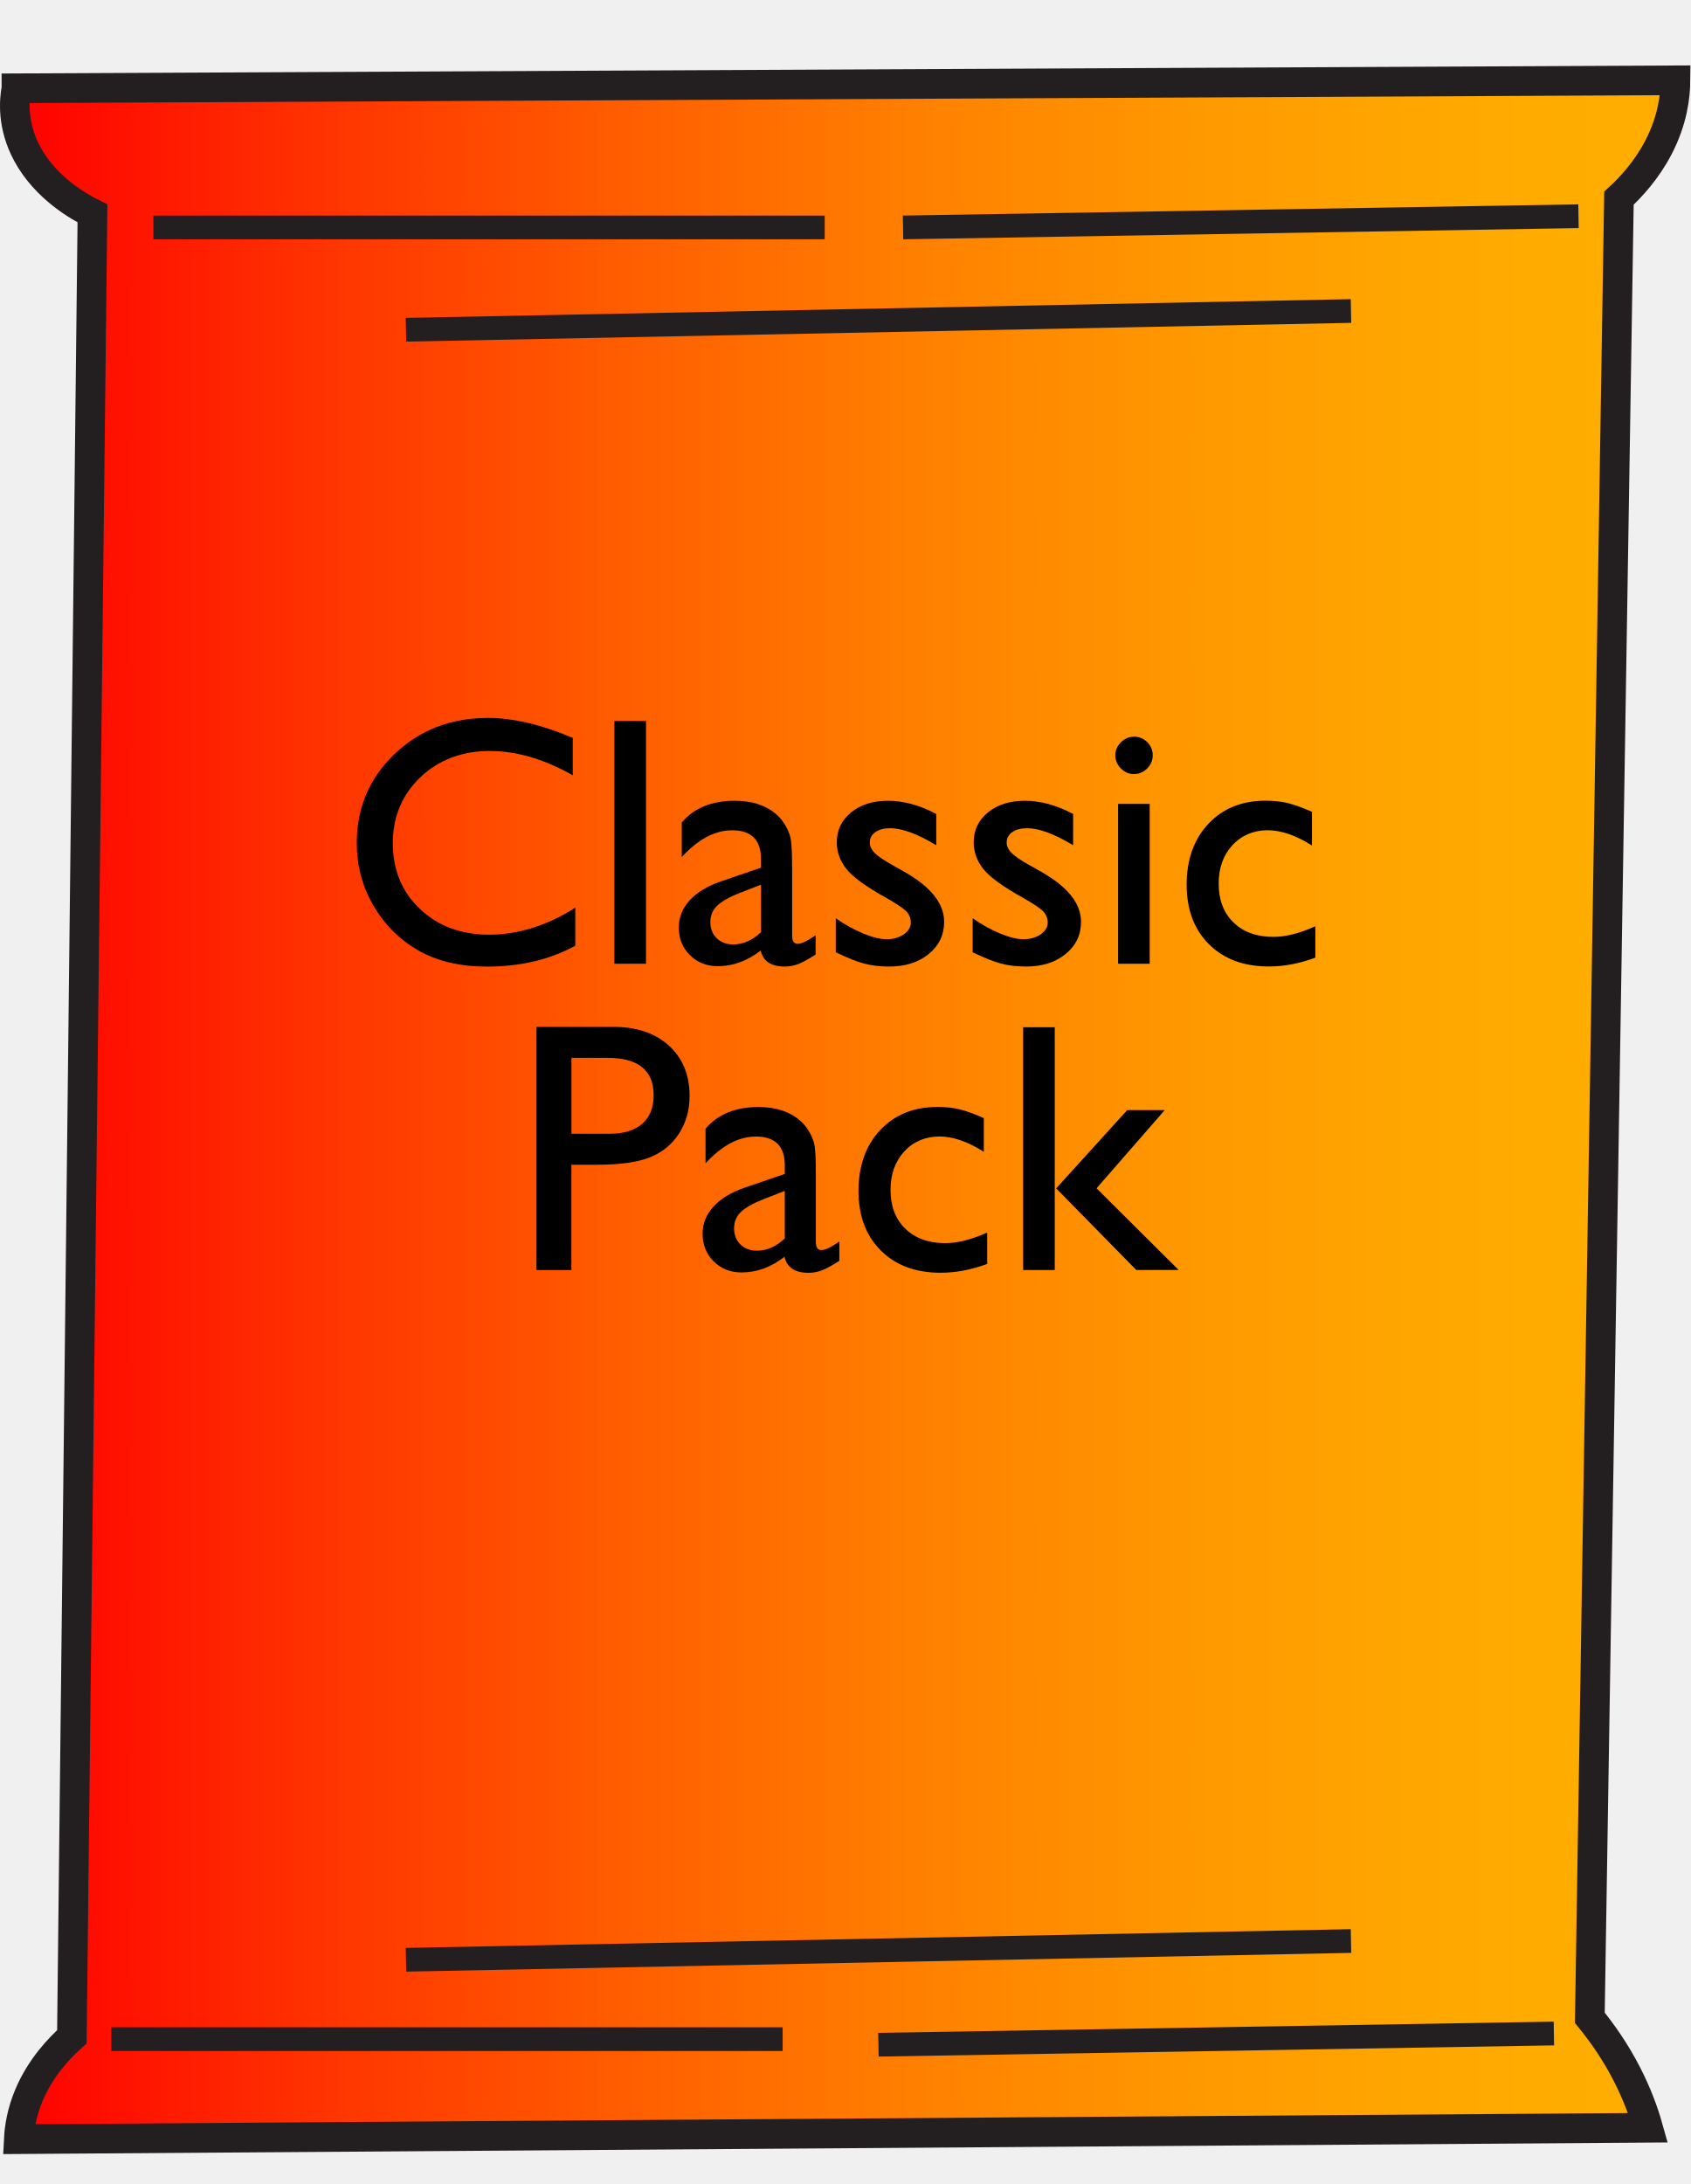
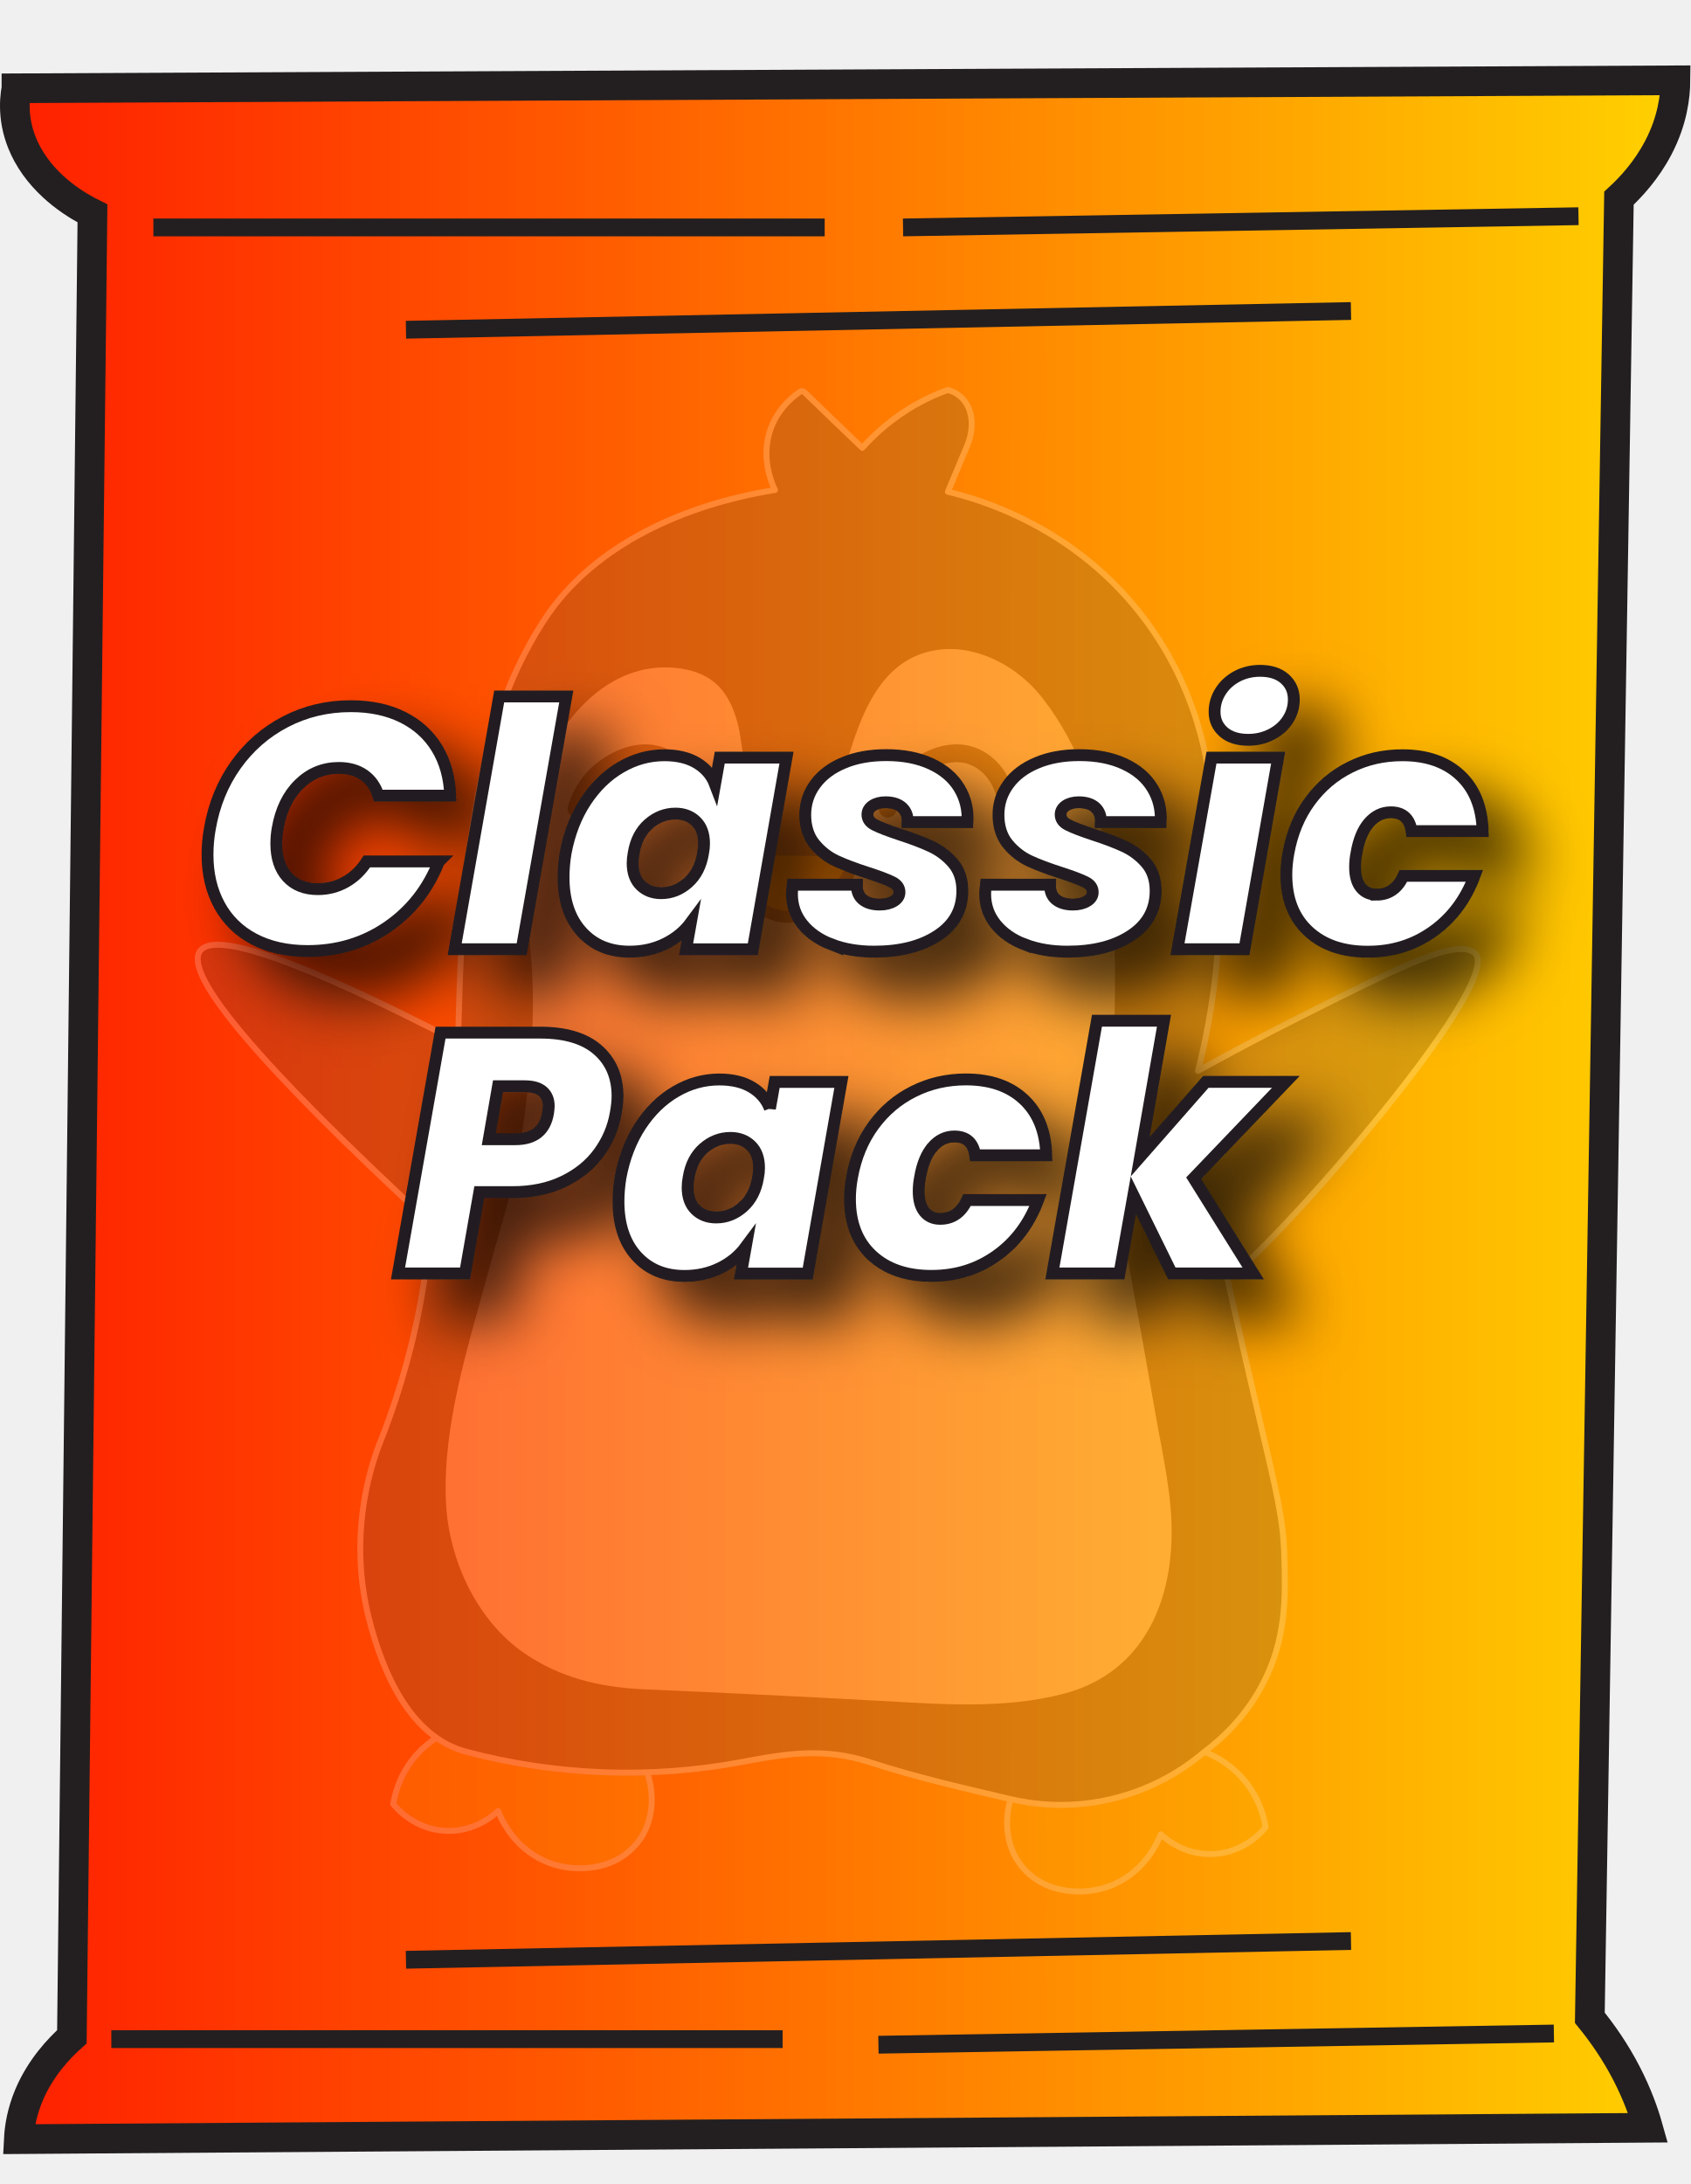
<svg xmlns="http://www.w3.org/2000/svg" id="Outline" width="285.02" height="368.18" viewBox="0 0 285.02 368.18">
  <defs>
    <style>
      .cls-1 {
        fill: url(#linear-gradient);
        stroke-width: 5px;
      }

-       .cls-1, .cls-2 {
+       .cls-1, .cls-2, .cls-3 {
        stroke: #231f20;
        stroke-miterlimit: 10;
      }

-       .cls-2 {
+       .cls-4, .cls-2 {
+         stroke-width: 2px;
+       }
+ 
+       .cls-4, .cls-5 {
+         fill: #fbae00;
+       }
+ 
+       .cls-4, .cls-5, .cls-6, .cls-7 {
+         stroke-linecap: round;
+         stroke-linejoin: round;
+       }
+ 
+       .cls-4, .cls-7 {
+         stroke: #414042;
+       }
+ 
+       .cls-2, .cls-8 {
+         fill: #fff;
+       }
+ 
+       .cls-5, .cls-6 {
+         stroke: #fff;
+       }
+ 
+       .cls-9 {
+         filter: url(#drop-shadow-1);
+       }
+ 
+       .cls-6 {
+         fill: #414042;
+       }
+ 
+       .cls-10 {
+         opacity: .2;
+       }
+ 
+       .cls-7, .cls-3 {
        fill: none;
-         stroke-width: 4px;
+         stroke-width: 3px;
      }
    </style>
    <linearGradient id="linear-gradient" x1="2.5" y1="187.07" x2="282.5" y2="187.07" gradientUnits="userSpaceOnUse">
-       <stop offset="0" stop-color="red" />
-       <stop offset=".18" stop-color="#ff3200" />
-       <stop offset=".37" stop-color="#ff5e00" />
-       <stop offset=".55" stop-color="#ff8100" />
-       <stop offset=".72" stop-color="#ff9a00" />
-       <stop offset=".87" stop-color="#ffa900" />
-       <stop offset="1" stop-color="#ffaf00" />
+       <stop offset="0" stop-color="#ff2000" />
+       <stop offset=".37" stop-color="#ff5f00" />
+       <stop offset="1" stop-color="#ffd100" />
    </linearGradient>
+     <filter id="drop-shadow-1" x="25.5" y="104.09" width="248" height="134" filterUnits="userSpaceOnUse">
+       <feOffset dx="7" dy="7" />
+       <feGaussianBlur result="blur" stdDeviation="5" />
+       <feFlood flood-color="#000" flood-opacity=".75" />
+       <feComposite in2="blur" operator="in" />
+       <feComposite in="SourceGraphic" />
+     </filter>
  </defs>
  <path class="cls-1" d="M2.77,14.88l279.73-1.34c-.02,2.64-.48,6.74-2.89,11.35-1.98,3.8-4.6,6.64-6.64,8.52-1.64,102.25-3.27,204.5-4.91,306.75,2.07,2.54,4.29,5.69,6.22,9.44,1.72,3.34,2.85,6.43,3.6,9.1-91.57.64-183.14,1.28-274.71,1.92.1-2,.52-4.58,1.73-7.46,1.93-4.55,5.01-7.83,7.22-9.8,1.16-102.46,2.31-204.92,3.47-307.38-2.25-1.12-7.84-4.24-10.98-10.01-2.61-4.81-2.21-9.07-1.84-11.08Z" />
-   <line class="cls-2" x1="25.86" y1="38.34" x2="139.05" y2="38.34" />
-   <path class="cls-2" d="M68.45,55.59l159.34-3.16" />
-   <path class="cls-2" d="M152.26,38.34l113.89-1.89" />
-   <g>
-     <path d="M97,152.98v6.45c-4.3,2.34-9.26,3.52-14.88,3.52-4.57,0-8.45-.92-11.63-2.75-3.18-1.84-5.7-4.37-7.56-7.59-1.86-3.22-2.78-6.71-2.78-10.46,0-5.96,2.12-10.97,6.37-15.03,4.25-4.06,9.49-6.09,15.72-6.09,4.3,0,9.07,1.12,14.33,3.37v6.3c-4.79-2.73-9.46-4.1-14.03-4.1s-8.58,1.48-11.67,4.44c-3.1,2.96-4.64,6.67-4.64,11.12s1.52,8.18,4.57,11.07c3.05,2.89,6.94,4.34,11.69,4.34s9.8-1.52,14.53-4.57Z" />
-     <path d="M103.59,121.54h5.33v40.93h-5.33v-40.93Z" />
-     <path d="M133.56,146.27v11.46c0,.92.31,1.38.94,1.38s1.65-.48,3.02-1.44v3.25c-1.21.78-2.18,1.31-2.92,1.6s-1.5.42-2.3.42c-2.29,0-3.63-.9-4.04-2.7-2.27,1.76-4.68,2.64-7.24,2.64-1.88,0-3.44-.62-4.69-1.86-1.25-1.24-1.88-2.8-1.88-4.67,0-1.7.61-3.22,1.83-4.56,1.22-1.34,2.95-2.4,5.2-3.18l6.83-2.34v-1.44c0-3.24-1.62-4.86-4.86-4.86-2.91,0-5.74,1.5-8.5,4.51v-5.83c2.07-2.44,5.05-3.66,8.94-3.66,2.91,0,5.24.76,7,2.29.59.49,1.11,1.14,1.58,1.95.47.81.77,1.62.89,2.43.13.81.19,2.35.19,4.61ZM128.32,157.14v-8l-3.57,1.38c-1.82.72-3.1,1.45-3.85,2.18s-1.13,1.65-1.13,2.74.36,2.02,1.07,2.72,1.64,1.05,2.77,1.05c1.7,0,3.27-.69,4.72-2.08Z" />
-     <path d="M140.92,160.54v-5.74c1.5,1.05,3.04,1.91,4.61,2.56,1.57.65,2.9.98,3.97.98s2.07-.27,2.87-.82c.8-.55,1.2-1.2,1.2-1.96s-.26-1.43-.78-1.95c-.52-.52-1.64-1.26-3.35-2.24-3.44-1.91-5.69-3.55-6.75-4.91-1.06-1.36-1.6-2.84-1.6-4.44,0-2.07.81-3.76,2.42-5.07,1.61-1.31,3.69-1.96,6.23-1.96s5.34.74,8.12,2.23v5.27c-3.16-1.91-5.75-2.87-7.76-2.87-1.04,0-1.87.22-2.5.66s-.95,1.02-.95,1.75c0,.63.29,1.22.86,1.79.58.57,1.59,1.25,3.03,2.05l1.91,1.08c4.49,2.54,6.74,5.35,6.74,8.44,0,2.21-.86,4.02-2.59,5.43s-3.95,2.12-6.67,2.12c-1.6,0-3.03-.17-4.28-.51s-2.82-.97-4.72-1.89Z" />
-     <path d="M164,160.54v-5.74c1.5,1.05,3.04,1.91,4.61,2.56,1.57.65,2.9.98,3.97.98s2.07-.27,2.87-.82c.8-.55,1.2-1.2,1.2-1.96s-.26-1.43-.78-1.95c-.52-.52-1.64-1.26-3.35-2.24-3.44-1.91-5.69-3.55-6.75-4.91-1.06-1.36-1.6-2.84-1.6-4.44,0-2.07.81-3.76,2.42-5.07,1.61-1.31,3.69-1.96,6.23-1.96s5.34.74,8.12,2.23v5.27c-3.16-1.91-5.75-2.87-7.76-2.87-1.04,0-1.87.22-2.5.66s-.95,1.02-.95,1.75c0,.63.29,1.22.86,1.79.58.57,1.59,1.25,3.03,2.05l1.91,1.08c4.49,2.54,6.74,5.35,6.74,8.44,0,2.21-.86,4.02-2.59,5.43s-3.95,2.12-6.67,2.12c-1.6,0-3.03-.17-4.28-.51s-2.82-.97-4.72-1.89Z" />
-     <path d="M191.16,124.18c.88,0,1.63.3,2.26.91.62.61.94,1.35.94,2.23s-.31,1.6-.94,2.23c-.62.63-1.38.94-2.26.94-.82,0-1.54-.32-2.17-.95-.62-.63-.94-1.37-.94-2.21s.31-1.55.94-2.18c.62-.63,1.35-.95,2.17-.95ZM188.52,135.52h5.33v26.95h-5.33v-26.95Z" />
-     <path d="M221.78,156.17v5.27c-2.68,1-5.29,1.49-7.85,1.49-4.22,0-7.58-1.25-10.09-3.75-2.51-2.5-3.76-5.85-3.76-10.05s1.22-7.66,3.66-10.25c2.44-2.6,5.65-3.9,9.64-3.9,1.39,0,2.63.13,3.74.4s2.47.76,4.09,1.48v5.68c-2.7-1.72-5.2-2.58-7.5-2.58s-4.38.85-5.92,2.53c-1.54,1.69-2.31,3.84-2.31,6.46,0,2.75.83,4.94,2.5,6.56,1.67,1.62,3.92,2.43,6.75,2.43,2.05,0,4.4-.6,7.06-1.79Z" />
+   <line class="cls-3" x1="25.86" y1="38.34" x2="139.05" y2="38.34" />
+   <path class="cls-3" d="M68.45,55.59l159.34-3.16" />
+   <path class="cls-3" d="M152.26,38.34l113.89-1.89" />
+   <g class="cls-10">
+     <path class="cls-5" d="M109.3,299.39c.12.34,2.11,6.58-1.99,11.46-2.99,3.56-7.18,3.95-8.02,4.02-1.47.16-4.32.24-7.43-1.13-5.38-2.38-7.44-7.31-7.88-8.43-.55.53-3.86,3.59-8.91,3.33-5.26-.27-8.3-3.94-8.76-4.51.24-1.5.85-4.01,2.58-6.58,2.64-3.92,6.26-5.56,7.73-6.14" />
+     <path class="cls-5" d="M170.4,303.3c-.12.34-2.11,6.58,1.99,11.46,2.99,3.56,7.18,3.95,8.02,4.02,1.47.16,4.32.24,7.43-1.13,5.38-2.38,7.44-7.31,7.88-8.43.55.53,3.86,3.59,8.91,3.33,5.26-.27,8.3-3.94,8.76-4.51-.24-1.5-.85-4.01-2.58-6.58-2.64-3.92-6.26-5.56-7.73-6.14" />
+     <path class="cls-6" d="M206.91,215.43c2.04,9.07,3.76,16.57,5.01,21.9,3.47,14.92,4.44,18.57,4.63,25.07.21,6.81.33,13.8-3.53,21.3-2.99,5.79-7.12,9.51-9.93,11.61-2.53,2.17-7.43,5.77-14.58,7.69-8.05,2.17-14.8,1.07-18.11.3-7.93-1.85-16.04-3.72-23.78-6.24-7.57-2.45-13.77-1.49-21.5-.03-15.39,2.9-31.42,2.3-46.55-1.73-9.51-2.53-14.12-13.56-16.37-22.48-3.42-13.58.06-24.76,1.62-28.99,2.65-6.58,5.24-14.57,7-23.82.93-4.9,1.5-9.51,1.83-13.75-28.79-26.62-41.77-41.93-38.93-45.93,2.47-3.49,16.98,1.61,43.5,15.31.67-23.57,1.2-50.65,14.5-71.08,8.44-12.97,24.12-19.57,38.95-21.96-.37-.75-2.75-5.7-.45-11.02.94-2.18,2.55-4.06,4.5-5.42.17-.12.37-.24.57-.21.19.02.34.16.48.3,3.19,3.1,6.41,6.17,9.62,9.25,2.04-2.29,5.1-5.12,9.35-7.47,1.79-.99,3.51-1.74,5.08-2.29,1.26.36,2.02.98,2.42,1.4,1.79,1.83,2.09,5.01.81,8.06-1.08,2.57-2.16,5.14-3.23,7.7,4.97,1.18,21.71,5.79,33.56,21.97,7.76,10.58,9.9,21.3,10.61,26.84,1.14,6.7,1.99,15.22,1.54,25.07-.43,9.35-1.91,17.4-3.54,23.75,4.41-2.44,10.25-5.6,17.23-9.1,17.44-8.77,26.23-13.11,29.33-10.86,6.21,4.5-36.42,52.6-41.62,54.87Z" />
+     <path class="cls-8" d="M88.6,149.62c.17,3.7.55,7.4.88,11,.93,10.07-.01,20.58-1.48,30.58-1.39,9.47-2.82,12.67-5.68,23.26-3.36,12.42-7.76,25.91-7.12,38.89.47,9.58,5.18,19.86,13.24,25.37,5.83,3.98,12.35,5.73,20.27,6.07,6.29.27,12.62.56,18.97.87,7.01.34,13.98.7,20.91,1.08,10.17.56,20.73,1.4,30.7-1.19,12.37-3.22,17.87-13.73,18.24-25.97.22-7.2-1.45-14.02-2.68-21.05-1.17-6.65-2.33-13.36-3.57-20.02-2.37-12.74-4.19-25.67-3.65-38.66.85-20.54,1.47-45.38-12.08-62.44-4.67-5.87-12.98-9.84-20.4-7.12-6.71,2.46-9.69,9.67-11.69,15.97-.6,1.89-5.83,16.98-3.83,17.26-2.47-.35-2.84.27-5.32-.08,0,0-5.78.3-5.93.3-.78,0-3.4-18.95-3.71-20.51-.63-3.11-1.84-6.29-4.31-8.28-1.77-1.42-4.03-2.1-6.29-2.34-10.22-1.07-17.77,6.61-21.97,15.12-3.37,6.85-3.85,14.38-3.5,21.89Z" />
+     <path class="cls-7" d="M97.21,136.33c.37-1.26,1.46-4.31,4.44-6.59.79-.61,5.55-4.25,10.36-2.06,3.48,1.58,5.65,5.6,5.3,9.98" />
+     <path class="cls-7" d="M149.68,136.33c.37-1.26,1.46-4.31,4.44-6.59.79-.61,5.55-4.25,10.36-2.06,3.48,1.58,5.65,5.6,5.3,9.98" />
+     <path class="cls-4" d="M143.91,144.35c-.17-.85-.96-1.01-12.07-1.12-7.72-.08-8.97-.02-9.23,1.12-.58,2.5,3.81,9.13,8.88,10.09,6.57,1.24,12.99-7.3,12.43-10.09Z" />
  </g>
-   <g>
-     <path d="M90.45,214.1v-40.99h12.98c3.91,0,7.02,1.05,9.35,3.16,2.32,2.11,3.49,4.94,3.49,8.5,0,2.38-.6,4.49-1.79,6.33-1.19,1.84-2.82,3.17-4.89,4-2.07.83-5.04,1.25-8.91,1.25h-4.34v17.75h-5.89ZM102.41,178.33h-6.06v12.8h6.42c2.38,0,4.22-.56,5.51-1.68s1.93-2.73,1.93-4.82c0-4.2-2.6-6.3-7.79-6.3Z" />
-     <path d="M137.56,197.9v11.46c0,.92.31,1.38.94,1.38s1.65-.48,3.02-1.44v3.25c-1.21.78-2.18,1.31-2.91,1.6-.73.28-1.5.42-2.3.42-2.28,0-3.63-.9-4.04-2.7-2.27,1.76-4.68,2.64-7.24,2.64-1.88,0-3.44-.62-4.69-1.86-1.25-1.24-1.88-2.8-1.88-4.67,0-1.7.61-3.22,1.83-4.56,1.22-1.34,2.95-2.4,5.2-3.18l6.83-2.34v-1.44c0-3.24-1.62-4.86-4.86-4.86-2.91,0-5.74,1.5-8.5,4.51v-5.83c2.07-2.44,5.05-3.66,8.94-3.66,2.91,0,5.24.76,7,2.29.59.49,1.11,1.14,1.58,1.95s.77,1.62.89,2.43.19,2.35.19,4.61ZM132.32,208.77v-8l-3.57,1.38c-1.82.72-3.1,1.45-3.85,2.18-.75.73-1.13,1.65-1.13,2.74s.36,2.02,1.07,2.72c.71.7,1.64,1.05,2.77,1.05,1.7,0,3.27-.69,4.72-2.08Z" />
-     <path d="M166.45,207.8v5.27c-2.68,1-5.29,1.49-7.85,1.49-4.22,0-7.58-1.25-10.09-3.75s-3.76-5.85-3.76-10.05,1.22-7.66,3.66-10.25,5.65-3.9,9.64-3.9c1.39,0,2.63.13,3.74.4s2.47.76,4.09,1.48v5.68c-2.7-1.72-5.2-2.58-7.5-2.58s-4.38.84-5.92,2.53-2.31,3.84-2.31,6.46c0,2.75.83,4.94,2.5,6.56s3.92,2.43,6.75,2.43c2.05,0,4.4-.6,7.06-1.79Z" />
-     <path d="M172.51,173.17h5.33v40.93h-5.33v-40.93ZM190.06,187.14h6.33l-11.5,13.18,13.84,13.77h-7.15l-13.5-13.75,11.98-13.2Z" />
+   <line class="cls-3" x1="18.77" y1="343.76" x2="131.96" y2="343.76" />
+   <path class="cls-3" d="M148.11,344.7l113.89-1.89" />
+   <path class="cls-3" d="M68.45,330.38l159.34-3.16" />
+   <g class="cls-9">
+     <path class="cls-2" d="M74.02,145.22h-12.16c-.96,1.5-2.15,2.65-3.59,3.46-1.43.81-2.99,1.21-4.68,1.21-2.18,0-3.89-.68-5.14-2.04-1.24-1.36-1.86-3.23-1.86-5.61,0-.92.08-1.79.23-2.59.54-3.11,1.74-5.59,3.61-7.43,1.87-1.84,4.11-2.76,6.71-2.76,1.68,0,3.1.4,4.25,1.21,1.15.81,1.95,1.96,2.41,3.46h12.11c-.11-3.07-.86-5.74-2.24-8-1.38-2.26-3.31-4.01-5.8-5.24-2.49-1.23-5.39-1.84-8.72-1.84-3.98,0-7.65.87-11.02,2.62-3.37,1.75-6.16,4.19-8.38,7.31-2.22,3.13-3.67,6.69-4.36,10.68-.27,1.46-.4,2.94-.4,4.43,0,3.23.67,6.07,2.01,8.52,1.34,2.46,3.28,4.36,5.82,5.7,2.54,1.34,5.56,2.02,9.04,2.02,5.05,0,9.54-1.35,13.48-4.06,3.94-2.71,6.83-6.38,8.66-11.03Z" />
+     <polygon class="cls-2" points="95.48 117.41 84.17 117.41 76.66 160.02 87.96 160.02 95.48 117.41" />
+     <path class="cls-2" d="M95.02,147.87c0,3.88,1.01,6.94,3.04,9.19,2.03,2.25,4.72,3.37,8.09,3.37,2.18,0,4.17-.44,5.97-1.32,1.8-.88,3.25-2.07,4.36-3.57l-.8,4.49h11.25l5.68-32.31h-11.25l-.8,4.49c-.57-1.5-1.59-2.69-3.04-3.57-1.45-.88-3.29-1.32-5.51-1.32-2.56,0-5,.67-7.32,2.02-2.32,1.34-4.29,3.26-5.94,5.76-1.64,2.5-2.77,5.41-3.39,8.75-.23,1.42-.34,2.76-.34,4.03ZM106.84,143.84c.34-2.11,1.19-3.75,2.52-4.92,1.34-1.17,2.85-1.76,4.53-1.76,1.41,0,2.57.44,3.47,1.32.9.88,1.35,2.13,1.35,3.74,0,.5-.06,1.04-.17,1.61-.34,2.11-1.19,3.76-2.52,4.95-1.34,1.19-2.85,1.79-4.53,1.79-1.42,0-2.57-.44-3.47-1.32-.9-.88-1.35-2.13-1.35-3.74,0-.54.06-1.09.17-1.67Z" />
+     <path class="cls-2" d="M140.23,159.22c2.1.81,4.49,1.21,7.17,1.21,4.4,0,7.98-.91,10.73-2.74,2.76-1.82,4.13-4.33,4.13-7.52,0-1.88-.52-3.43-1.55-4.64s-2.27-2.15-3.7-2.82c-1.43-.67-3.22-1.35-5.36-2.04-1.95-.65-3.34-1.19-4.16-1.61-.82-.42-1.23-1-1.23-1.73,0-.61.29-1.11.86-1.5.57-.38,1.3-.58,2.18-.58,1.22,0,2.16.3,2.81.89.65.6.96,1.41.92,2.45h10.1c.12-2.11-.35-4.03-1.4-5.76-1.05-1.73-2.64-3.08-4.76-4.06-2.12-.98-4.64-1.47-7.55-1.47-2.72,0-5.11.43-7.17,1.3-2.07.86-3.66,2.06-4.79,3.6-1.13,1.54-1.69,3.26-1.69,5.18s.53,3.63,1.58,4.9c1.05,1.27,2.29,2.23,3.7,2.88,1.41.65,3.21,1.32,5.39,2.02,1.87.61,3.21,1.12,4.02,1.53.8.4,1.2.97,1.2,1.7,0,.61-.32,1.11-.95,1.5-.63.38-1.43.58-2.38.58-1.23,0-2.18-.29-2.87-.86-.69-.58-1.01-1.4-.98-2.48h-10.84c-.08.69-.11,1.21-.11,1.56,0,1.92.59,3.62,1.78,5.1,1.19,1.48,2.83,2.62,4.93,3.43Z" />
+     <path class="cls-2" d="M172.82,159.22c2.1.81,4.49,1.21,7.17,1.21,4.4,0,7.98-.91,10.73-2.74,2.75-1.82,4.13-4.33,4.13-7.52,0-1.88-.52-3.43-1.55-4.64-1.03-1.21-2.27-2.15-3.7-2.82-1.43-.67-3.22-1.35-5.37-2.04-1.95-.65-3.34-1.19-4.16-1.61-.82-.42-1.23-1-1.23-1.73,0-.61.29-1.11.86-1.5.57-.38,1.3-.58,2.18-.58,1.22,0,2.16.3,2.81.89.65.6.96,1.41.92,2.45h10.1c.11-2.11-.35-4.03-1.41-5.76-1.05-1.73-2.64-3.08-4.76-4.06-2.12-.98-4.64-1.47-7.54-1.47-2.72,0-5.11.43-7.17,1.3-2.07.86-3.66,2.06-4.79,3.6-1.13,1.54-1.69,3.26-1.69,5.18s.52,3.63,1.58,4.9c1.05,1.27,2.29,2.23,3.7,2.88,1.41.65,3.21,1.32,5.39,2.02,1.87.61,3.21,1.12,4.02,1.53.8.4,1.2.97,1.2,1.7,0,.61-.31,1.11-.95,1.5-.63.38-1.42.58-2.38.58-1.22,0-2.18-.29-2.87-.86-.69-.58-1.01-1.4-.98-2.48h-10.84c-.08.69-.11,1.21-.11,1.56,0,1.92.59,3.62,1.78,5.1,1.19,1.48,2.83,2.62,4.93,3.43Z" />
+     <path class="cls-2" d="M210.47,124.72c1.41,0,2.72-.31,3.9-.92,1.19-.61,2.11-1.44,2.78-2.48.67-1.04,1-2.17,1-3.4,0-1.42-.51-2.58-1.52-3.48-1.01-.9-2.4-1.35-4.16-1.35-1.45,0-2.76.32-3.93.95-1.17.63-2.09,1.48-2.75,2.53-.67,1.06-1,2.2-1,3.43,0,1.38.51,2.51,1.52,3.4,1.01.88,2.4,1.32,4.16,1.32Z" />
+     <polygon class="cls-2" points="215.51 127.72 204.27 127.72 198.53 160.02 209.83 160.02 215.51 127.72" />
+     <path class="cls-2" d="M232.1,150.81c-1.11,0-1.99-.39-2.64-1.18-.65-.79-.98-1.95-.98-3.48,0-.77.08-1.54.23-2.3.38-2.26,1.09-3.98,2.12-5.15,1.03-1.17,2.26-1.76,3.67-1.76,2.03,0,3.19,1.06,3.5,3.17h11.99c-.11-4.03-1.38-7.17-3.79-9.42-2.41-2.25-5.66-3.37-9.75-3.37-3.18,0-6.11.67-8.81,2.02-2.7,1.34-4.95,3.25-6.77,5.73-1.82,2.48-3.03,5.4-3.64,8.78-.23,1.27-.34,2.48-.34,3.63,0,4.03,1.23,7.2,3.7,9.5,2.47,2.3,5.8,3.46,10.01,3.46s7.79-1.13,10.99-3.4c3.19-2.26,5.54-5.39,7.03-9.39h-11.99c-.96,2.11-2.47,3.17-4.53,3.17Z" />
+     <path class="cls-2" d="M100.79,176.99c-2.22-1.94-5.45-2.91-9.7-2.91h-16.81l-7.17,40.6h11.3l2.41-13.71h5.57c3.29,0,6.18-.6,8.66-1.81,2.49-1.21,4.47-2.82,5.94-4.84,1.47-2.02,2.42-4.25,2.84-6.71.19-1.07.29-2.02.29-2.82,0-3.26-1.11-5.86-3.33-7.8ZM92.41,187.62c-.5,2.96-2.33,4.43-5.51,4.43h-4.48l1.55-8.93h4.48c1.38,0,2.4.3,3.07.89.67.6,1,1.41,1,2.45,0,.23-.04.61-.11,1.15Z" />
+     <path class="cls-2" d="M129.82,186.87c-.57-1.5-1.59-2.69-3.04-3.57-1.45-.88-3.29-1.32-5.51-1.32-2.56,0-5,.67-7.32,2.02-2.31,1.34-4.29,3.26-5.94,5.76-1.64,2.5-2.77,5.41-3.39,8.75-.23,1.42-.34,2.76-.34,4.03,0,3.88,1.01,6.94,3.04,9.19,2.03,2.25,4.72,3.37,8.09,3.37,2.18,0,4.17-.44,5.97-1.32,1.8-.88,3.25-2.07,4.36-3.57l-.8,4.49h11.25l5.68-32.31h-11.25l-.8,4.49ZM127.81,198.5c-.34,2.11-1.19,3.76-2.52,4.95-1.34,1.19-2.85,1.79-4.53,1.79-1.42,0-2.57-.44-3.47-1.32-.9-.88-1.35-2.13-1.35-3.74,0-.54.06-1.09.17-1.67.34-2.11,1.19-3.75,2.52-4.92,1.34-1.17,2.85-1.76,4.53-1.76,1.41,0,2.57.44,3.47,1.32.9.88,1.35,2.13,1.35,3.74,0,.5-.06,1.04-.17,1.61Z" />
+     <path class="cls-2" d="M157.25,193.35c1.03-1.17,2.26-1.76,3.67-1.76,2.03,0,3.19,1.06,3.5,3.17h11.99c-.11-4.03-1.38-7.17-3.79-9.42-2.41-2.25-5.66-3.37-9.75-3.37-3.18,0-6.11.67-8.81,2.02-2.7,1.34-4.95,3.25-6.77,5.73-1.82,2.48-3.03,5.4-3.64,8.78-.23,1.27-.34,2.48-.34,3.63,0,4.03,1.23,7.2,3.7,9.5,2.47,2.3,5.8,3.46,10.01,3.46s7.79-1.13,10.99-3.4c3.19-2.26,5.54-5.39,7.03-9.39h-11.99c-.96,2.11-2.47,3.17-4.53,3.17-1.11,0-1.99-.39-2.64-1.18-.65-.79-.98-1.95-.98-3.48,0-.77.08-1.54.23-2.3.38-2.26,1.09-3.98,2.12-5.15Z" />
+     <polygon class="cls-2" points="203.32 182.38 192.25 194.99 196.26 172.07 184.96 172.07 177.44 214.68 188.75 214.68 191.1 201.5 197.58 214.68 211.3 214.68 201.26 198.62 216.81 182.38 203.32 182.38" />
  </g>
-   <line class="cls-2" x1="18.77" y1="343.76" x2="131.96" y2="343.76" />
-   <path class="cls-2" d="M148.11,344.7l113.89-1.89" />
-   <path class="cls-2" d="M68.45,330.38l159.34-3.16" />
</svg>
